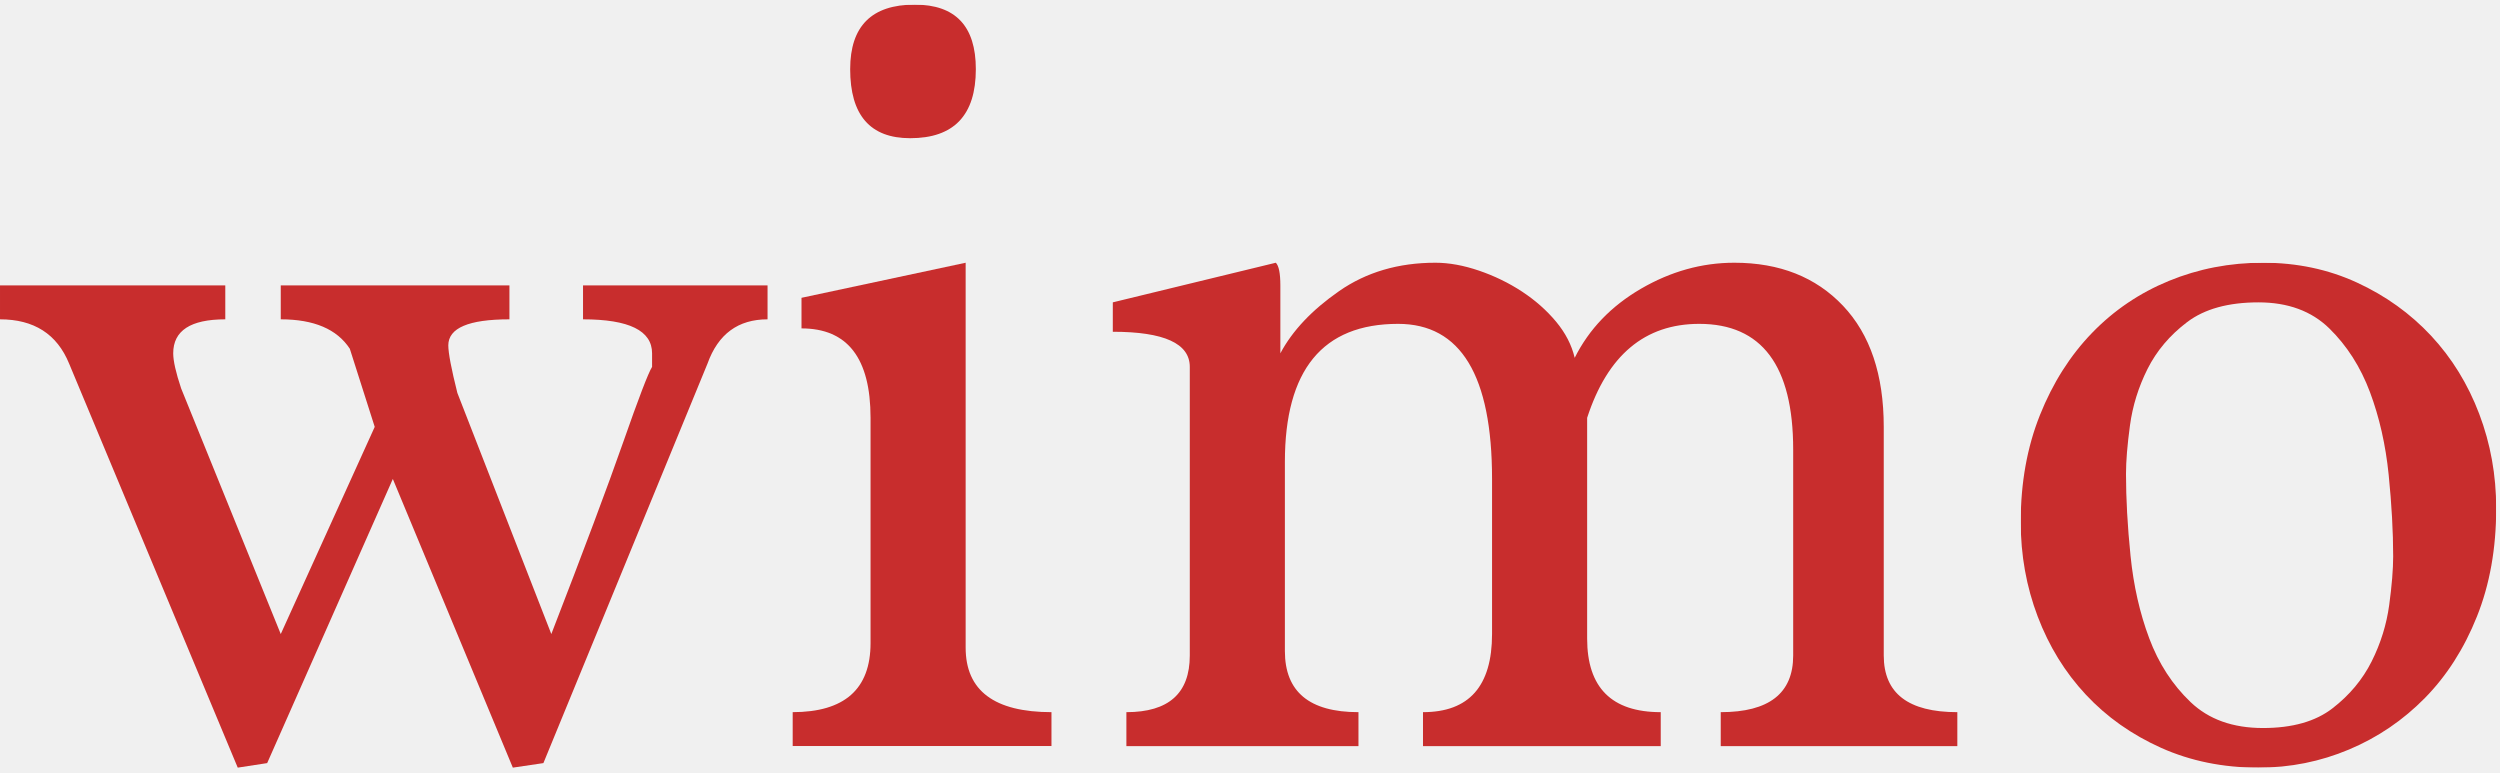
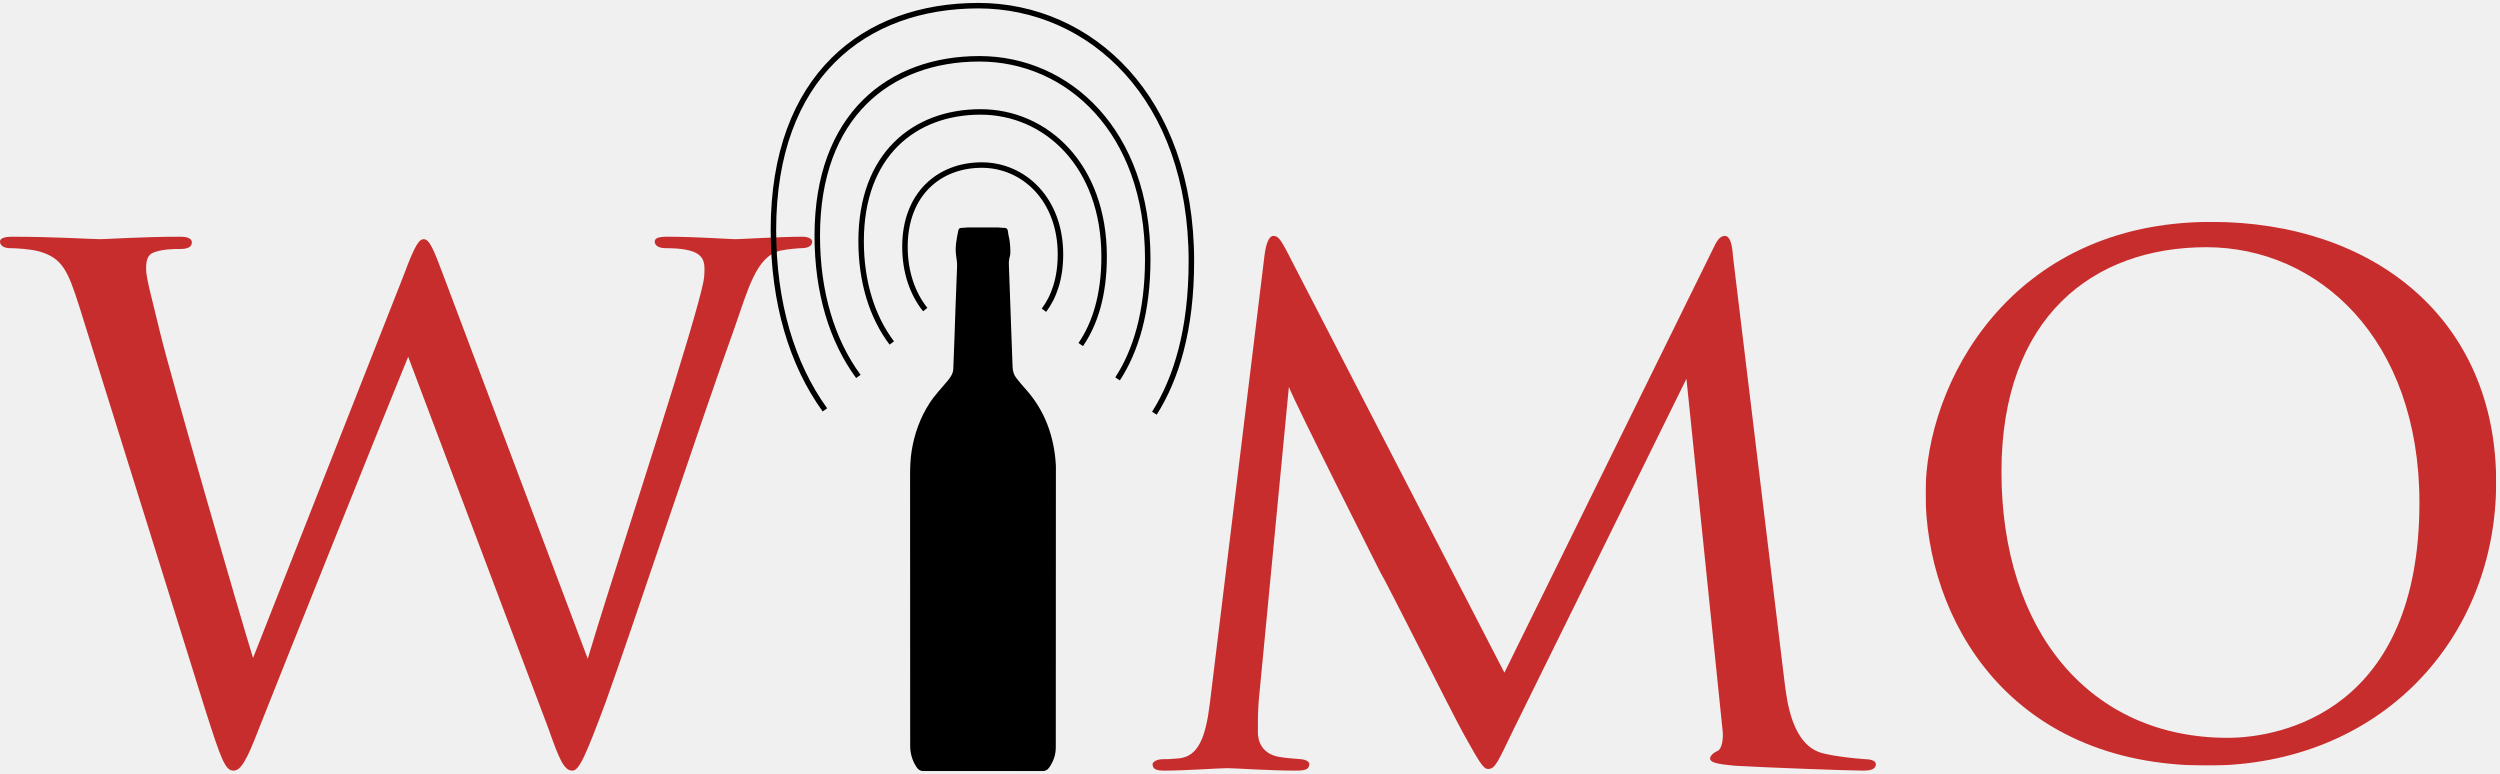
- <svg xmlns="http://www.w3.org/2000/svg" xmlns:xlink="http://www.w3.org/1999/xlink" width="450px" height="139px" viewBox="0 0 450 139" version="1.1">
+ <svg xmlns="http://www.w3.org/2000/svg" xmlns:xlink="http://www.w3.org/1999/xlink" width="456px" height="141px" viewBox="0 0 456 141" version="1.1">
  <defs>
-     <polygon id="path-1" points="47.794 1.336 1.13 1.336 1.13 134.807 47.794 134.807 47.794 1.336" />
-     <polygon id="path-3" points="87.05 93.396 1.465 93.396 1.465 2.512 87.05 2.512" />
+     <polygon id="path-1" points="27.174 99.258 0.563 99.258 0.563 0.052 27.174 0.052" />
+     <polygon id="path-3" points="105.83 1.142 105.83 100.311 1.75 100.311 1.75 1.142 105.83 1.142" />
  </defs>
  <g stroke="none" stroke-width="1" fill="none" fill-rule="evenodd">
-     <g transform="translate(-155, -46)">
-       <g transform="translate(155, 44)">
-         <path d="M92.31,140.174 L70.71,88.212 L48.091,139.359 L42.793,140.174 L12.431,67.427 C10.254,62.129 6.114,59.48 0.001,59.48 L0.001,53.367 L40.552,53.367 L40.552,59.48 C34.3,59.48 31.178,61.518 31.178,65.593 C31.178,66.955 31.651,69.057 32.604,71.91 L50.536,116.129 L67.45,78.839 L62.967,64.775 C60.654,61.246 56.514,59.48 50.536,59.48 L50.536,53.367 L91.699,53.367 L91.699,59.48 C84.363,59.48 80.695,61.042 80.695,64.17 C80.695,65.525 81.235,68.381 82.325,72.725 L99.238,116.129 C105.077,101.05 109.393,89.534 112.178,81.59 C114.96,73.642 116.692,69.125 117.374,68.039 L117.374,65.593 C117.374,61.518 113.228,59.48 104.944,59.48 L104.944,53.367 L138.159,53.367 L138.159,59.48 C132.861,59.48 129.261,62.129 127.359,67.427 L97.812,139.359 L92.31,140.174 Z" fill="#C82D2D" />
-         <g transform="translate(141.5094, 1.495189)">
-           <mask id="mask-2" fill="white">
-             <use xlink:href="#path-1" />
-           </mask>
-           <g />
-           <path d="M22.322,25.381 C15.119,25.381 11.522,21.237 11.522,12.95 C11.522,5.207 15.394,1.335 23.137,1.335 C30.473,1.335 34.141,5.207 34.141,12.95 C34.141,21.237 30.199,25.381 22.322,25.381 L22.322,25.381 Z M1.13,134.807 L1.13,128.694 C10.503,128.694 15.19,124.55 15.19,116.264 L15.19,75.713 C15.19,64.983 11.044,59.617 2.76,59.617 L2.76,54.11 L32.307,47.796 L32.307,117.076 C32.307,124.822 37.469,128.694 47.794,128.694 L47.794,134.807 L1.13,134.807 Z" fill="#C82D2D" mask="url(#mask-2)" />
-         </g>
-         <path d="M309.732,136.302 L309.732,130.189 C318.423,130.189 322.773,126.796 322.773,120 L322.773,82.913 C322.773,67.834 317.135,60.295 305.86,60.295 C296.079,60.295 289.354,65.932 285.686,77.208 L285.686,116.944 C285.686,125.774 290.099,130.189 298.932,130.189 L298.932,136.302 L256.139,136.302 L256.139,130.189 C264.426,130.189 268.569,125.505 268.569,116.129 L268.569,88.212 C268.569,69.603 262.932,60.295 251.656,60.295 C238.071,60.295 231.279,68.581 231.279,85.158 L231.279,119.185 C231.279,126.521 235.691,130.189 244.524,130.189 L244.524,136.302 L202.75,136.302 L202.75,130.189 C210.358,130.189 214.162,126.796 214.162,120 L214.162,68.038 C214.162,63.83 209.543,61.718 200.305,61.718 L200.305,56.423 L229.649,49.291 C230.192,49.834 230.464,51.196 230.464,53.366 L230.464,65.596 C232.634,61.517 236.169,57.784 241.06,54.385 C245.95,50.989 251.724,49.291 258.381,49.291 C260.826,49.291 263.441,49.769 266.226,50.717 C269.008,51.671 271.592,52.925 273.969,54.487 C276.347,56.052 278.382,57.849 280.083,59.887 C281.781,61.925 282.901,64.098 283.445,66.408 C286.026,61.246 289.997,57.105 295.366,53.978 C300.732,50.856 306.335,49.291 312.177,49.291 C320.328,49.291 326.849,51.875 331.739,57.034 C336.63,62.199 339.075,69.464 339.075,78.838 L339.075,120 C339.075,126.796 343.487,130.189 352.32,130.189 L352.32,136.302 L309.732,136.302 Z" fill="#C82D2D" />
-         <g transform="translate(362.2642, 46.77821)">
-           <mask id="mask-4" fill="white">
-             <use xlink:href="#path-3" />
-           </mask>
-           <g />
-           <path d="M45.073,86.266 C50.371,86.266 54.548,85.08 57.605,82.705 C60.662,80.339 63.005,77.526 64.635,74.274 C66.265,71.019 67.315,67.634 67.794,64.114 C68.269,60.593 68.507,57.675 68.507,55.371 C68.507,50.902 68.232,45.992 67.692,40.637 C67.148,35.288 66.028,30.344 64.33,25.804 C62.629,21.265 60.183,17.435 56.994,14.319 C53.798,11.206 49.556,9.647 44.258,9.647 C38.824,9.647 34.545,10.835 31.42,13.201 C28.293,15.57 25.918,18.386 24.288,21.635 C22.658,24.89 21.605,28.278 21.13,31.799 C20.651,35.322 20.416,38.234 20.416,40.535 C20.416,45.01 20.688,49.92 21.232,55.272 C21.772,60.621 22.893,65.571 24.594,70.108 C26.292,74.65 28.771,78.477 32.032,81.59 C35.292,84.706 39.639,86.266 45.073,86.266 M44.258,93.398 C37.87,93.398 32.032,92.206 26.733,89.832 C21.435,87.454 16.918,84.259 13.182,80.251 C9.444,76.247 6.56,71.563 4.522,66.191 C2.484,60.828 1.465,55.156 1.465,49.179 C1.465,42.115 2.62,35.699 4.93,29.922 C7.239,24.149 10.361,19.224 14.303,15.146 C18.243,11.073 22.862,7.949 28.16,5.775 C33.458,3.601 39.093,2.512 45.073,2.512 C51.186,2.512 56.821,3.703 61.986,6.081 C67.148,8.458 71.595,11.653 75.333,15.655 C79.069,19.666 81.956,24.35 83.994,29.718 C86.032,35.084 87.05,40.756 87.05,46.731 C87.05,53.933 85.896,60.417 83.586,66.191 C81.277,71.967 78.152,76.858 74.213,80.866 C70.27,84.873 65.722,87.964 60.56,90.134 C55.395,92.308 49.964,93.398 44.258,93.398" fill="#C82D2D" mask="url(#mask-4)" />
-         </g>
+     <g>
+       <path d="M14.443,55.836 C12.359,49.285 11.316,47.052 7.148,45.861 C5.51,45.412 2.83,45.265 1.788,45.265 C1.043,45.265 0.001,44.967 0.001,44.074 C0.001,43.476 0.743,43.179 2.234,43.179 C9.976,43.179 16.825,43.627 18.316,43.627 C19.356,43.627 25.907,43.179 32.907,43.179 C34.694,43.179 34.992,43.776 34.992,44.221 C34.992,45.114 34.098,45.412 32.907,45.412 C31.865,45.412 29.78,45.412 28.141,46.01 C26.803,46.454 26.652,47.645 26.652,49.136 C26.652,50.774 27.843,54.943 29.185,60.603 C31.118,68.64 43.925,112.864 46.158,120.013 L73.704,50.027 C75.789,44.37 76.533,43.627 77.28,43.627 C78.322,43.627 79.066,45.412 80.851,50.178 L107.206,120.159 C110.781,107.951 123.29,70.129 127.31,55.387 C128.352,51.518 128.499,50.774 128.499,49.136 C128.499,46.903 127.756,45.265 121.352,45.265 C120.014,45.265 119.419,44.67 119.419,44.074 C119.419,43.476 120.014,43.179 121.652,43.179 C127.161,43.179 133.116,43.627 134.158,43.627 C135.052,43.627 142.349,43.179 146.369,43.179 C147.558,43.179 148.154,43.627 148.154,44.074 C148.154,44.818 147.411,45.265 146.22,45.265 C145.774,45.265 143.836,45.412 142.349,45.712 C137.881,46.752 136.392,53.007 134.01,59.707 C128.203,75.787 114.95,115.693 110.483,128.052 C106.612,138.475 105.568,140.561 104.377,140.561 C102.888,140.561 101.997,138.475 100.059,132.966 L74.451,65.069 C69.684,76.68 51.669,121.648 47.2,132.966 C44.967,138.772 43.925,140.561 42.585,140.561 C41.096,140.561 40.351,138.623 37.374,129.244 L14.443,55.836 Z" fill="#C82D2D" />
+       <path d="M325.474,124.181 C325.921,127.754 326.814,136.094 332.623,137.434 C335.154,138.027 338.132,138.327 340.216,138.476 C340.812,138.476 342.152,138.623 342.152,139.369 C342.152,140.112 341.556,140.561 339.916,140.561 C337.236,140.561 321.157,139.965 316.39,139.667 C313.115,139.369 311.924,139.07 311.924,138.327 C311.924,137.879 312.519,137.285 313.266,136.985 C314.01,136.687 314.457,134.903 314.157,132.818 L307.606,69.087 L276.04,133.114 C273.211,138.921 272.764,140.261 271.424,140.261 C270.531,140.261 269.787,138.921 266.958,133.861 C264.575,129.543 252.662,105.717 251.769,104.377 C250.876,102.592 236.283,73.704 235.092,70.575 L229.583,127.903 C229.436,129.988 229.436,131.328 229.436,133.561 C229.436,135.201 230.178,137.434 233.156,138.027 C234.794,138.327 235.836,138.327 237.327,138.476 C238.516,138.623 238.816,139.07 238.816,139.369 C238.816,140.412 237.921,140.561 236.283,140.561 C231.518,140.561 225.116,140.112 223.925,140.112 C222.436,140.112 216.181,140.561 212.461,140.561 C211.119,140.561 210.228,140.412 210.228,139.369 C210.228,139.07 210.823,138.476 212.161,138.476 C213.205,138.476 213.352,138.476 214.99,138.327 C218.565,138.027 219.905,134.454 220.65,128.499 L230.625,46.754 C230.923,44.223 231.518,43.031 232.265,43.031 C233.007,43.031 233.454,43.478 234.498,45.414 L274.402,122.692 L312.372,45.56 C313.115,43.923 313.712,43.031 314.606,43.031 C315.499,43.031 315.946,44.371 316.094,46.754 L325.474,124.181 Z" fill="#C82D2D" />
+       <g transform="translate(165.4299, 41.39944)">
+         <mask id="mask-2" fill="white">
+           <use xlink:href="#path-1" />
+         </mask>
+         <g />
+         <path d="M11.111,0.052 L16.612,0.052 C17.009,0.094 17.406,0.162 17.801,0.164 C18.163,0.166 18.324,0.354 18.39,0.658 C18.458,0.97 18.467,1.301 18.545,1.609 C18.783,2.528 18.835,3.466 18.861,4.407 C18.872,4.744 18.857,5.081 18.756,5.404 C18.595,5.917 18.574,6.45 18.591,6.973 C18.648,8.986 18.735,10.996 18.81,13.008 C18.866,14.529 18.915,16.049 18.973,17.573 C19.072,20.216 19.184,22.857 19.265,25.504 C19.287,26.269 19.478,26.957 19.951,27.553 C20.466,28.196 20.979,28.847 21.537,29.457 C25.177,33.448 26.86,38.219 27.174,43.54 C27.172,60.672 27.176,77.804 27.154,94.937 C27.152,96.26 26.711,97.499 25.946,98.597 C25.644,99.033 25.257,99.259 24.68,99.256 C17.501,99.238 10.323,99.236 3.144,99.259 C2.488,99.261 2.062,99.012 1.733,98.502 C0.974,97.323 0.581,96.029 0.581,94.624 C0.575,78.177 0.573,61.729 0.563,45.281 C0.561,43.806 0.621,42.342 0.85,40.885 C1.347,37.748 2.393,34.819 4.12,32.142 C5.046,30.698 6.241,29.476 7.325,28.165 C7.873,27.501 8.406,26.819 8.45,25.921 C8.545,23.882 8.609,21.846 8.681,19.809 C8.743,18.055 8.797,16.3 8.861,14.548 C8.952,12.083 9.051,9.622 9.145,7.162 C9.171,6.473 9.039,5.807 8.95,5.129 C8.748,3.605 9.074,2.104 9.374,0.613 C9.378,0.586 9.389,0.561 9.397,0.536 C9.48,0.313 9.616,0.183 9.881,0.17 C10.292,0.152 10.702,0.094 11.111,0.052" fill="#000000" mask="url(#mask-2)" />
+       </g>
+       <path d="M150.464,74.76 C144.457,66.449 141.072,55.246 141.072,41.978 C141.072,13.836 157.75,1.034 178.447,1.034 C198.844,1.034 217.308,17.709 217.308,47.638 C217.308,60.128 214.573,69.028 210.561,75.37" stroke="#000000" />
+       <path d="M203.845,69.108 C207.127,64.07 209.348,57.015 209.348,47.23 C209.348,23.927 194.807,10.725 178.65,10.725 C162.273,10.725 149.069,21.021 149.069,42.984 C149.069,53.361 151.778,62.149 156.563,68.661" stroke="#000000" />
+       <path d="M197.131,62.847 C199.683,59.117 201.391,53.906 201.391,46.819 C201.391,30.144 190.768,20.415 178.855,20.415 C166.795,20.415 157.068,28.206 157.068,43.99 C157.068,51.476 159.103,57.847 162.663,62.562" stroke="#000000" />
+       <path d="M190.416,56.587 C192.238,54.164 193.429,50.795 193.429,46.409 C193.429,36.359 186.731,30.106 179.062,30.106 C171.318,30.106 165.064,35.39 165.064,44.997 C165.064,49.59 166.425,53.546 168.762,56.463" stroke="#000000" />
+       <g transform="translate(349.4706, 39.33157)">
+         <mask id="mask-4" fill="white">
+           <use xlink:href="#path-3" />
+         </mask>
+         <g />
+         <path d="M91.833,52.365 C91.833,22.435 73.369,5.759 52.971,5.759 C32.272,5.759 15.597,18.564 15.597,46.707 C15.597,75.891 31.825,95.247 56.84,95.247 C66.818,95.247 91.833,90.185 91.833,52.365 M1.75,50.579 C1.75,30.775 17.087,1.142 53.865,1.142 C83.346,1.142 105.83,18.715 105.83,48.641 C105.83,77.08 84.833,100.311 53.118,100.311 C16.639,100.311 1.75,73.209 1.75,50.579" fill="#C82D2D" mask="url(#mask-4)" />
      </g>
    </g>
  </g>
</svg>
